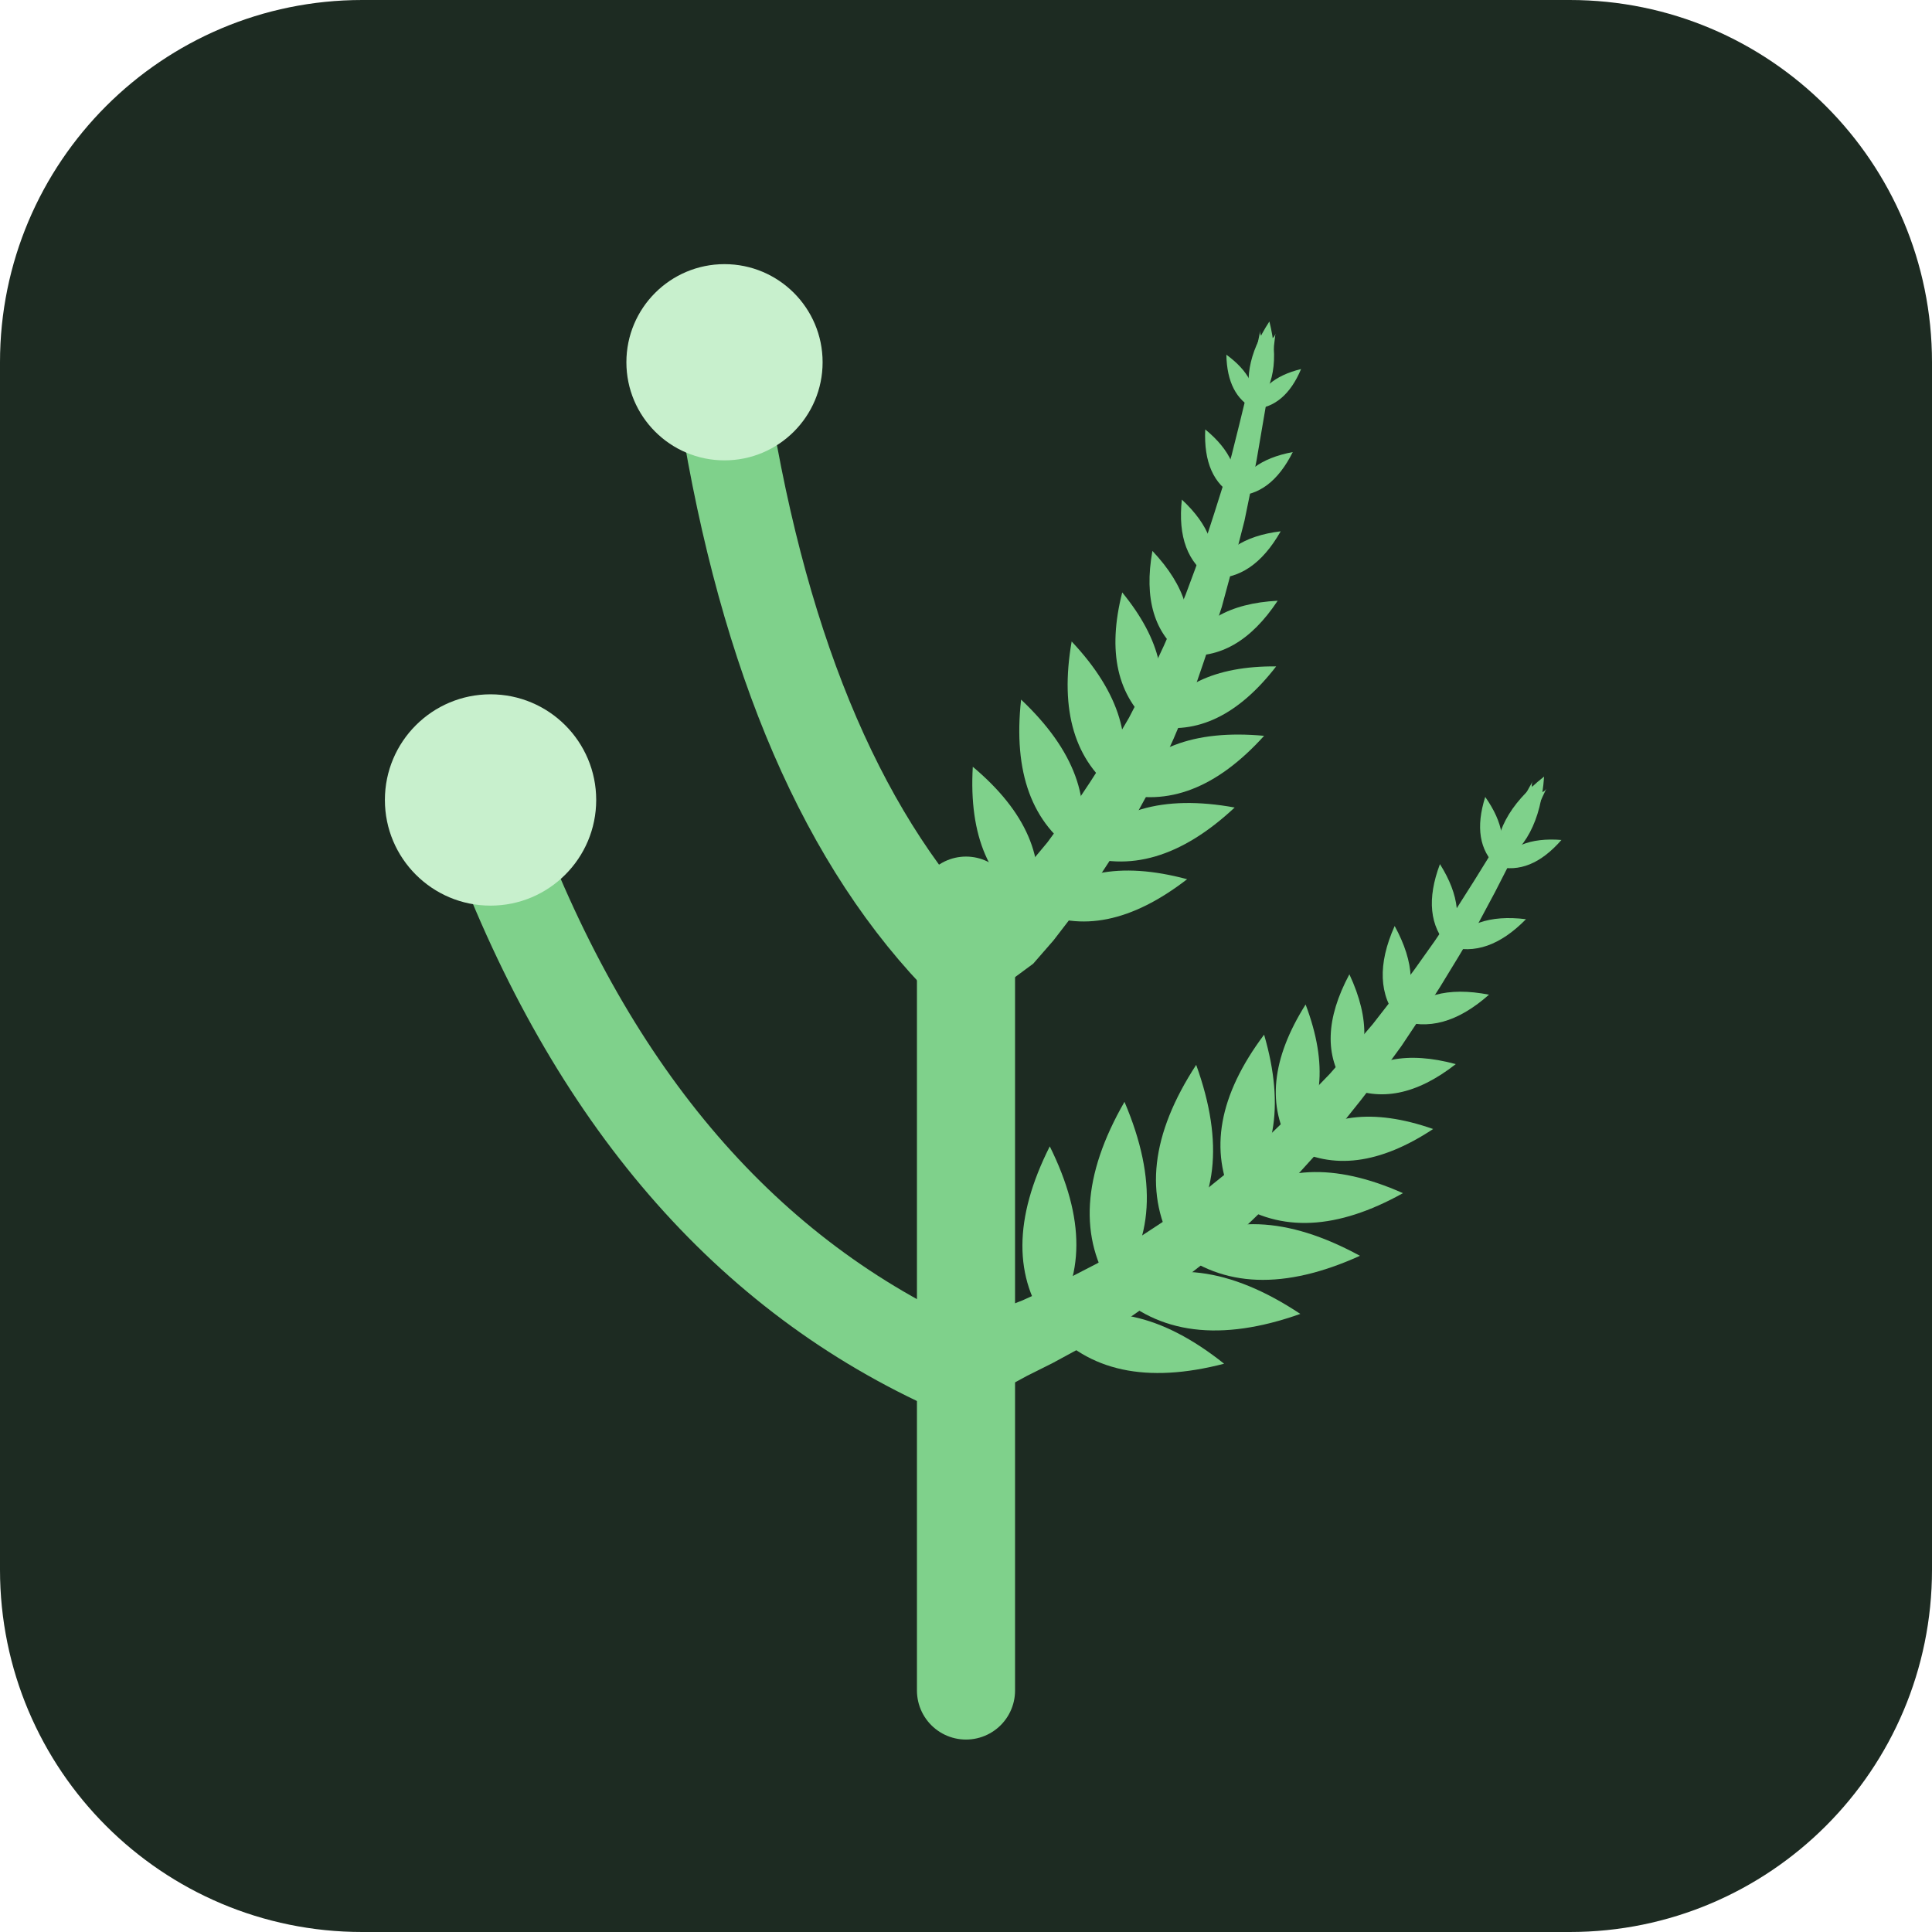
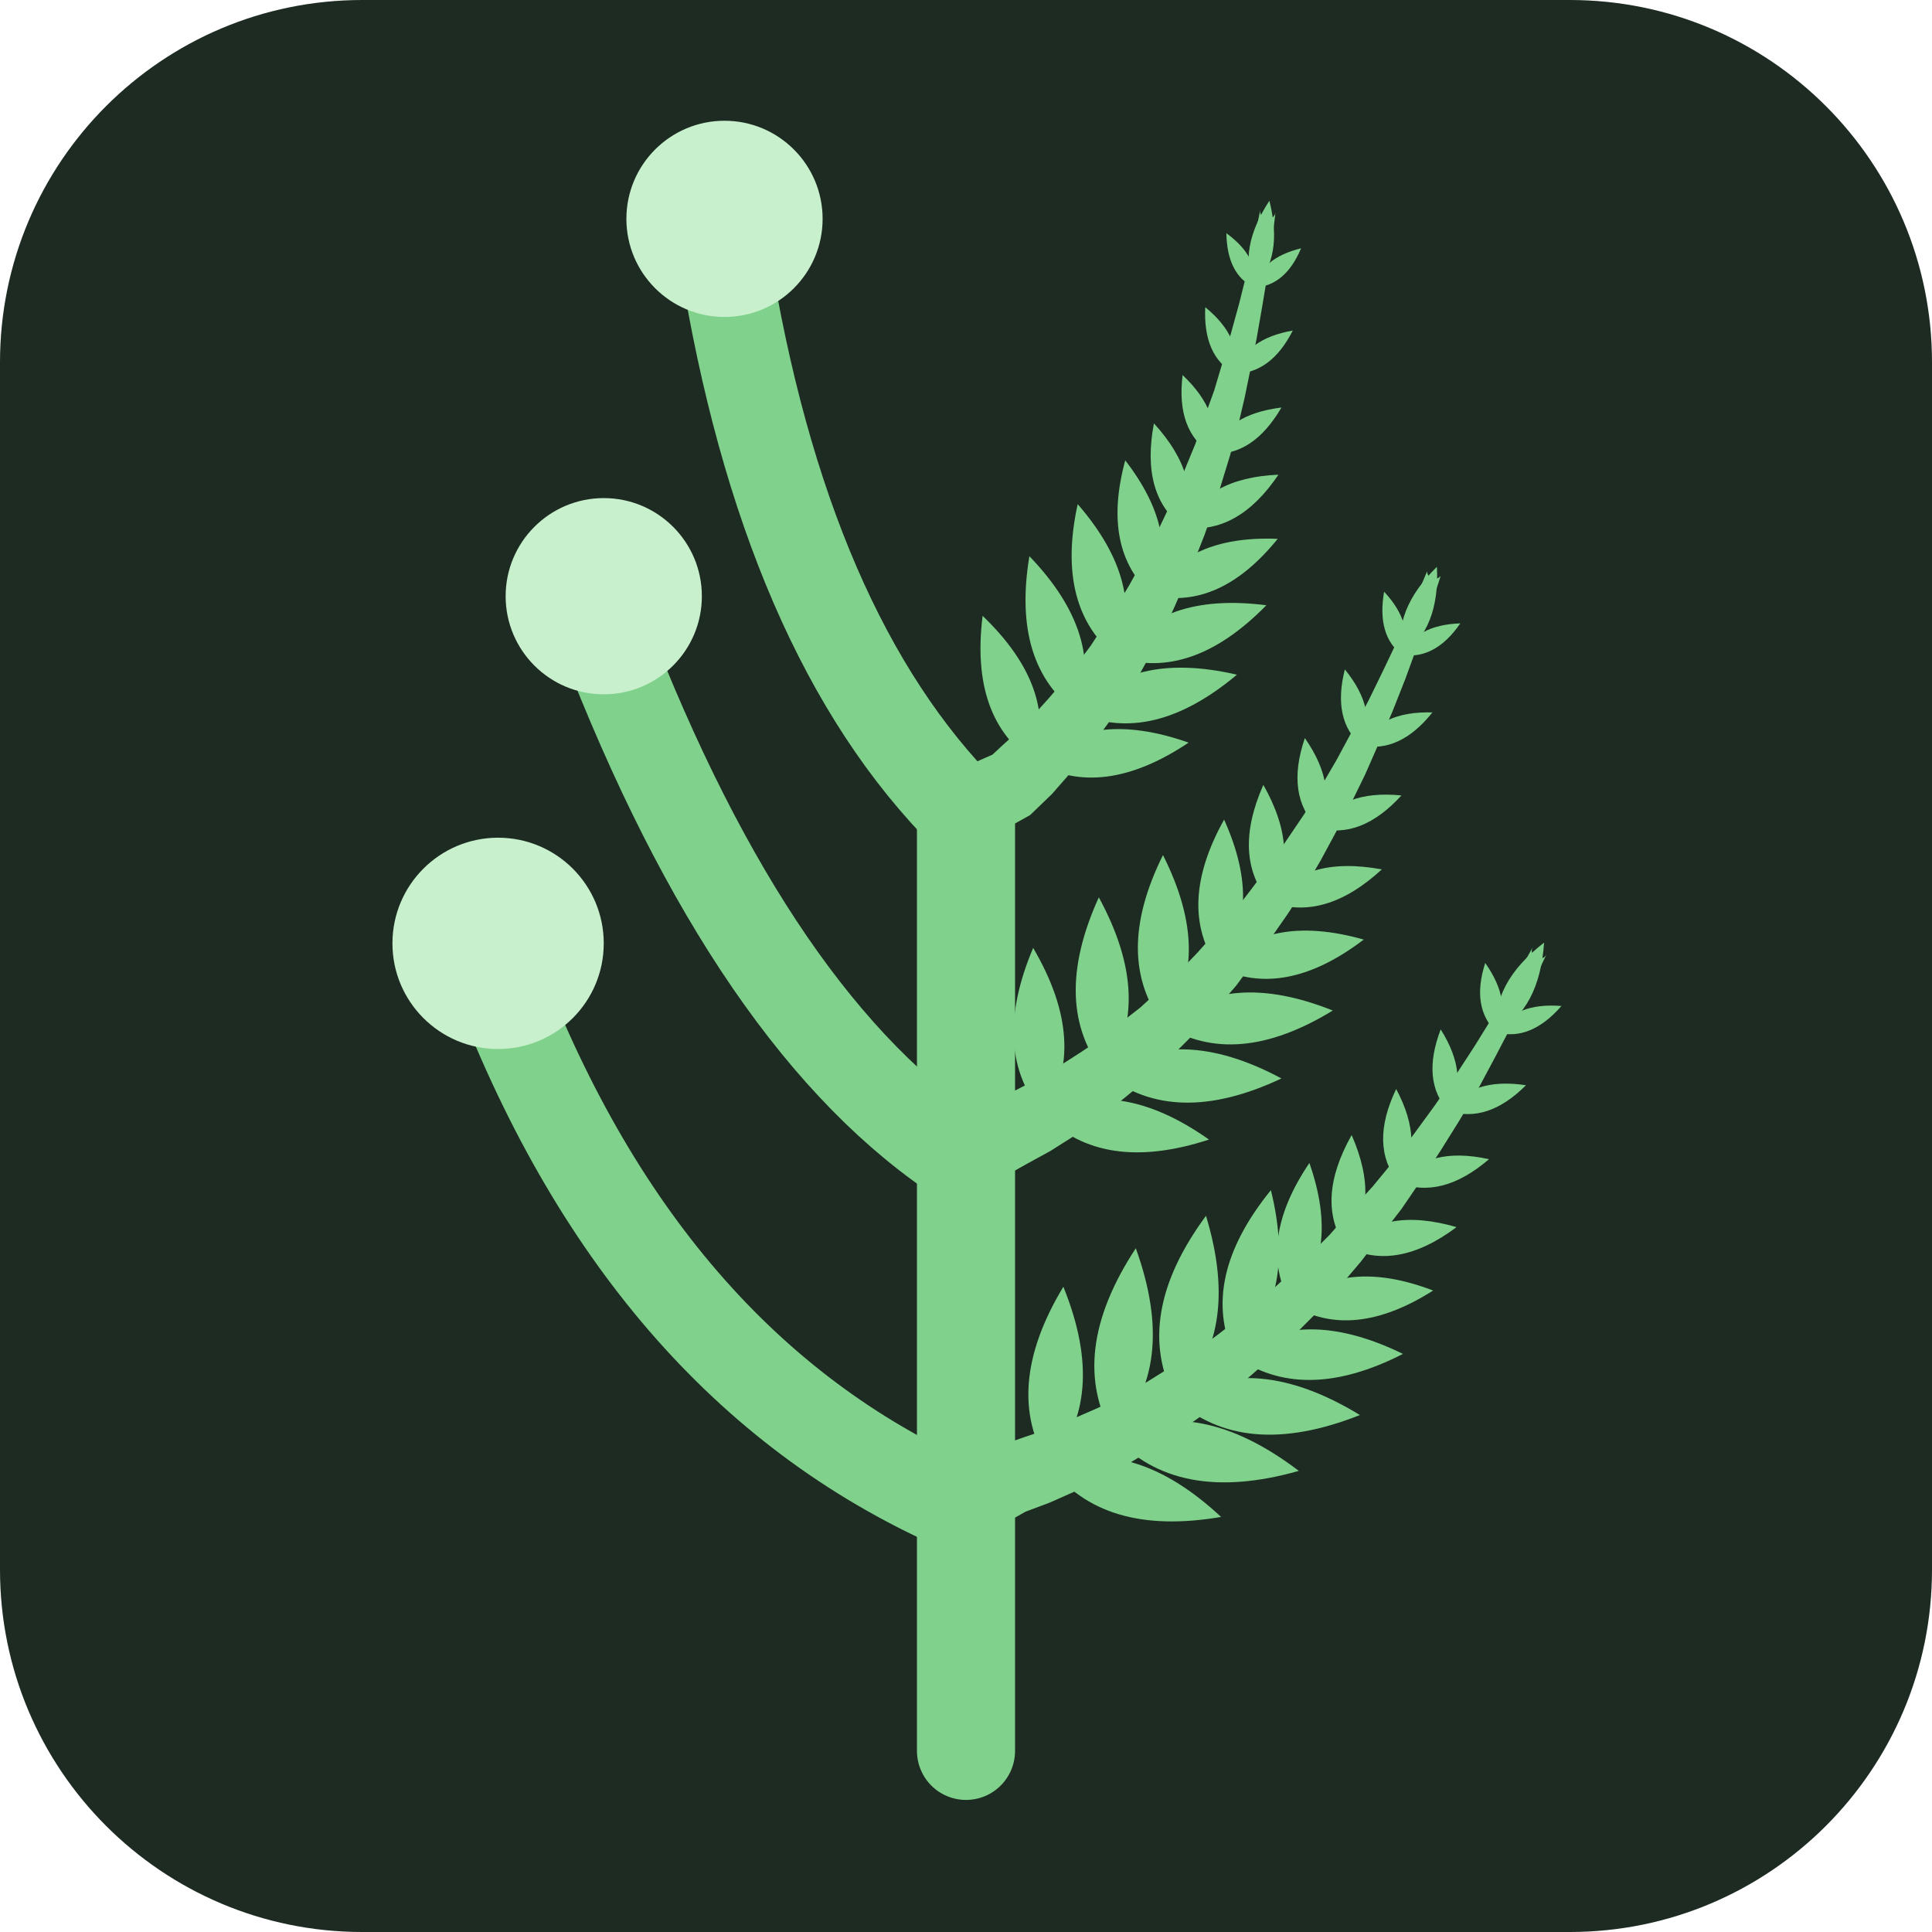
<svg xmlns="http://www.w3.org/2000/svg" width="256" height="256" viewBox="0 0 256 256">
  <rect width="256" height="256" rx="48" fill="#1d2b22" />
  <g fill="none" stroke="#7fd18b" stroke-linecap="round" stroke-width="12">
-     <path d="M128 224 V120" stroke-width="13" />
-     <path d="M128 182 Q86 164 66 112" />
-     <path d="M128 128 Q104 104 96 54" />
+     <path d="M128 232 V108" stroke-width="13" />
+     <path d="M128 200 Q86 182 66 130" />
+     <path d="M128 154 Q100 136 80 84" />
+     <path d="M128 108 Q104 84 96 34" />
  </g>
  <g fill="#c8f0cd">
-     <circle cx="65" cy="106" r="14" />
-     <circle cx="96" cy="48" r="13" />
+     <circle cx="66" cy="125" r="14" />
+     <circle cx="80" cy="79" r="13" />
+     <circle cx="96" cy="29" r="13" />
  </g>
  <g fill="#7fd18b">
-     <path d="M130.2 185.5 L136.1 182.3 L139.5 180.6 L143.0 178.7 L146.4 176.7 L149.8 174.5 L153.1 172.2 L156.4 169.8 L159.6 167.3 L162.8 164.6 L165.8 161.8 L168.9 158.8 L171.8 155.8 L174.7 152.6 L177.5 149.3 L180.3 145.8 L183.0 142.3 L185.7 138.6 L188.3 134.7 L190.8 130.8 L193.3 126.7 L195.8 122.5 L198.1 118.2 L200.4 113.7 L202.7 109.2 L204.9 104.5 A1.0 1.0 0 0 1 203.1 103.5 L203.1 103.5 L200.6 108.0 L198.0 112.4 L195.4 116.6 L192.8 120.7 L190.1 124.7 L187.4 128.5 L184.7 132.1 L181.9 135.7 L179.0 139.1 L176.2 142.3 L173.2 145.4 L170.3 148.4 L167.3 151.3 L164.3 154.0 L161.2 156.5 L158.1 159.0 L155.0 161.3 L151.8 163.4 L148.6 165.5 L145.4 167.4 L142.1 169.1 L138.8 170.8 L135.5 172.3 L131.9 173.7 L125.8 176.5Z" />
-     <path d="M130.8 132.2 L136.9 127.7 L139.6 124.6 L141.6 122.0 L143.6 119.2 L145.5 116.4 L147.4 113.5 L149.2 110.6 L150.8 107.5 L152.5 104.4 L154.0 101.2 L155.5 97.9 L156.9 94.6 L158.3 91.2 L159.5 87.7 L160.7 84.1 L161.9 80.4 L162.9 76.7 L163.9 72.9 L164.9 69.0 L165.7 65.1 L166.5 61.0 L167.2 56.9 L167.9 52.8 L168.5 48.5 L169.0 44.2 A1.0 1.0 0 0 1 167.0 43.8 L167.0 43.8 L166.1 48.1 L165.2 52.2 L164.2 56.3 L163.2 60.3 L162.1 64.2 L160.9 68.0 L159.7 71.7 L158.4 75.3 L157.1 78.8 L155.7 82.2 L154.2 85.6 L152.7 88.8 L151.2 92.0 L149.6 95.1 L147.9 98.0 L146.2 100.9 L144.4 103.7 L142.6 106.4 L140.7 109.0 L138.8 111.6 L136.8 114.0 L134.8 116.4 L132.7 118.6 L131.1 120.3 L125.2 123.8Z" />
+     <path d="M130.2 203.5 L135.9 200.3 L139.1 199.1 L142.7 197.5 L146.2 195.8 L149.6 193.9 L152.9 191.9 L156.2 189.7 L159.5 187.4 L162.6 184.9 L165.7 182.3 L168.8 179.6 L171.7 176.7 L174.7 173.7 L177.5 170.5 L180.3 167.2 L183.0 163.7 L185.7 160.2 L188.3 156.4 L190.8 152.6 L193.3 148.6 L195.8 144.4 L198.1 140.1 L200.4 135.7 L202.7 131.1 L204.9 126.5 A1.0 1.0 0 0 1 203.1 125.5 L203.1 125.5 L200.6 130.0 L198.0 134.4 L195.4 138.6 L192.8 142.6 L190.1 146.5 L187.4 150.2 L184.7 153.8 L181.9 157.2 L179.0 160.4 L176.2 163.6 L173.3 166.5 L170.3 169.3 L167.4 172.0 L164.4 174.5 L161.3 176.9 L158.3 179.1 L155.2 181.1 L152.0 183.1 L148.8 184.8 L145.6 186.5 L142.4 187.9 L139.1 189.3 L135.8 190.4 L132.1 191.7 L125.8 194.5Z" />
+     <path d="M130.2 157.5 L136.1 154.2 L139.2 152.5 L142.2 150.6 L145.2 148.5 L148.0 146.3 L150.8 144.0 L153.6 141.6 L156.2 139.0 L158.8 136.4 L161.3 133.5 L163.8 130.6 L166.1 127.5 L168.4 124.3 L170.7 121.0 L172.9 117.6 L175.0 114.0 L177.0 110.3 L179.0 106.5 L180.9 102.6 L182.7 98.5 L184.5 94.3 L186.2 90.0 L187.8 85.6 L189.4 81.0 L190.9 76.3 A1.0 1.0 0 0 1 189.1 75.7 L189.1 75.7 L187.2 80.2 L185.3 84.6 L183.3 88.8 L181.3 92.9 L179.2 96.8 L177.1 100.7 L175.0 104.3 L172.8 107.9 L170.5 111.3 L168.3 114.5 L165.9 117.7 L163.6 120.7 L161.1 123.5 L158.7 126.2 L156.2 128.8 L153.6 131.2 L151.1 133.5 L148.4 135.6 L145.8 137.7 L143.1 139.5 L140.3 141.3 L137.6 142.9 L134.7 144.4 L131.9 145.8 L125.8 148.5Z" />
+     <path d="M130.2 111.5 L136.5 108.0 L139.4 105.2 L141.5 102.8 L143.5 100.4 L145.4 97.8 L147.3 95.2 L149.1 92.5 L150.8 89.7 L152.4 86.8 L154.0 83.8 L155.5 80.7 L156.9 77.5 L158.3 74.2 L159.6 70.9 L160.8 67.5 L161.9 63.9 L163.0 60.3 L164.0 56.6 L164.9 52.8 L165.7 48.9 L166.5 44.9 L167.2 40.9 L167.9 36.7 L168.5 32.5 L169.0 28.2 A1.0 1.0 0 0 1 167.0 27.8 L167.0 27.8 L166.1 32.1 L165.2 36.2 L164.2 40.2 L163.1 44.2 L162.0 48.0 L160.9 51.7 L159.6 55.3 L158.4 58.8 L157.0 62.2 L155.7 65.5 L154.2 68.7 L152.7 71.8 L151.2 74.7 L149.6 77.6 L147.9 80.4 L146.2 83.0 L144.5 85.6 L142.7 88.0 L140.8 90.4 L138.9 92.6 L137.0 94.7 L135.0 96.8 L132.9 98.7 L131.5 100.0 L125.8 102.5Z" />
  </g>
  <g fill="#7fd18b">
-     <path d="M139.0 175.7 Q146.8 184.7 162.2 180.7 Q149.8 170.8 139.0 175.7Z" />
-     <path d="M139.0 175.7 Q146.2 166.2 139.1 151.9 Q131.9 166.2 139.0 175.7Z" />
-     <path d="M147.5 171.0 Q156.5 179.7 172.3 174.1 Q158.3 164.8 147.5 171.0Z" />
-     <path d="M147.5 171.0 Q155.6 161.5 149.0 146.0 Q140.6 160.6 147.5 171.0Z" />
-     <path d="M155.7 165.5 Q165.2 173.2 180.2 166.4 Q165.7 158.5 155.7 165.5Z" />
-     <path d="M155.7 165.5 Q164.1 156.6 158.5 141.1 Q149.5 154.9 155.7 165.5Z" />
-     <path d="M163.5 159.2 Q172.8 165.4 185.9 158.1 Q172.2 152.0 163.5 159.2Z" />
-     <path d="M163.5 159.2 Q171.7 151.5 167.5 137.1 Q158.5 149.1 163.5 159.2Z" />
-     <path d="M171.1 152.0 Q179.3 156.6 189.9 149.6 Q177.9 145.4 171.1 152.0Z" />
-     <path d="M171.1 152.0 Q177.5 145.0 173.0 133.1 Q166.2 143.9 171.1 152.0Z" />
-     <path d="M178.3 143.9 Q185.1 147.1 192.9 141.0 Q183.3 138.4 178.3 143.9Z" />
-     <path d="M178.3 143.9 Q183.0 138.1 178.8 129.1 Q174.1 137.9 178.3 143.9Z" />
-     <path d="M185.3 135.1 Q191.1 137.3 197.3 131.8 Q189.1 130.2 185.3 135.1Z" />
-     <path d="M185.3 135.1 Q188.8 130.0 184.8 122.7 Q181.4 130.3 185.3 135.1Z" />
-     <path d="M191.9 125.4 Q197.1 127.0 202.2 121.8 Q195.0 120.9 191.9 125.4Z" />
-     <path d="M191.9 125.4 Q194.7 120.7 190.8 114.5 Q188.2 121.4 191.9 125.4Z" />
-     <path d="M198.3 114.8 Q202.8 116.0 206.9 111.3 Q200.7 110.8 198.3 114.8Z" />
-     <path d="M198.3 114.8 Q200.4 110.7 196.8 105.6 Q194.9 111.6 198.3 114.8Z" />
-     <path d="M198.3 114.8 Q204.0 111.7 204.6 102.9 Q197.6 108.4 198.3 114.8Z" />
-     <path d="M137.1 120.6 Q146.3 125.0 157.3 116.5 Q143.9 112.9 137.1 120.6Z" />
-     <path d="M137.1 120.6 Q139.5 110.5 128.9 101.6 Q128.1 115.4 137.1 120.6Z" />
-     <path d="M142.8 113.1 Q153.0 116.9 163.6 107.0 Q149.3 104.4 142.8 113.1Z" />
-     <path d="M142.8 113.1 Q145.9 102.7 135.3 92.7 Q133.7 107.2 142.8 113.1Z" />
-     <path d="M148.0 105.0 Q158.1 107.9 167.5 97.5 Q153.5 96.2 148.0 105.0Z" />
-     <path d="M148.0 105.0 Q151.6 95.2 142.0 85.0 Q139.6 98.8 148.0 105.0Z" />
-     <path d="M152.7 96.2 Q161.6 98.0 169.1 88.3 Q156.9 88.2 152.7 96.2Z" />
-     <path d="M152.7 96.2 Q156.4 87.9 148.7 78.5 Q145.7 90.3 152.7 96.2Z" />
-     <path d="M156.8 86.8 Q164.0 87.6 169.3 79.6 Q159.7 80.1 156.8 86.8Z" />
-     <path d="M156.8 86.8 Q159.3 80.0 152.7 73.0 Q151.0 82.5 156.8 86.8Z" />
-     <path d="M160.5 76.6 Q166.0 76.9 169.7 70.4 Q162.3 71.3 160.5 76.6Z" />
-     <path d="M160.5 76.6 Q162.0 71.2 156.6 66.2 Q155.8 73.6 160.5 76.6Z" />
-     <path d="M163.6 65.7 Q168.4 65.7 171.3 59.9 Q164.9 61.1 163.6 65.7Z" />
-     <path d="M163.6 65.7 Q164.7 61.0 159.7 56.9 Q159.4 63.4 163.6 65.7Z" />
-     <path d="M166.2 54.2 Q170.3 53.9 172.4 48.9 Q167.1 50.2 166.2 54.2Z" />
-     <path d="M166.2 54.2 Q166.9 50.2 162.5 47.0 Q162.6 52.4 166.2 54.2Z" />
-     <path d="M166.2 54.2 Q170.1 50.1 168.2 42.6 Q164.0 49.0 166.2 54.2Z" />
+     <path d="M139.0 194.2 Q146.1 203.7 161.8 201.0 Q150.1 190.1 139.0 194.2Z" />
+     <path d="M139.0 194.2 Q146.9 185.3 140.9 170.5 Q132.7 184.1 139.0 194.2Z" />
+     <path d="M147.5 190.2 Q155.9 199.5 172.1 194.9 Q158.7 184.7 147.5 190.2Z" />
+     <path d="M147.5 190.2 Q156.2 181.2 150.5 165.4 Q141.3 179.4 147.5 190.2Z" />
+     <path d="M155.7 185.4 Q164.8 193.6 180.2 187.5 Q166.1 178.9 155.7 185.4Z" />
+     <path d="M155.7 185.4 Q164.6 176.9 159.8 161.1 Q150.0 174.4 155.7 185.4Z" />
+     <path d="M163.5 179.6 Q172.6 186.2 185.9 179.4 Q172.4 172.8 163.5 179.6Z" />
+     <path d="M163.5 179.6 Q172.0 172.3 168.4 157.7 Q158.9 169.4 163.5 179.6Z" />
+     <path d="M171.1 172.9 Q179.2 177.8 189.9 171.0 Q178.1 166.5 171.1 172.9Z" />
+     <path d="M171.1 172.9 Q177.7 166.1 173.5 154.1 Q166.4 164.6 171.1 172.9Z" />
+     <path d="M178.3 165.2 Q185.0 168.6 193.0 162.6 Q183.4 159.8 178.3 165.2Z" />
+     <path d="M178.3 165.2 Q183.1 159.5 179.1 150.4 Q174.2 159.1 178.3 165.2Z" />
+     <path d="M185.3 156.7 Q191.0 159.0 197.3 153.6 Q189.2 151.8 185.3 156.7Z" />
+     <path d="M185.3 156.7 Q188.9 151.6 185.0 144.3 Q181.4 151.8 185.3 156.7Z" />
+     <path d="M191.9 147.2 Q197.1 148.9 202.2 143.8 Q195.0 142.7 191.9 147.2Z" />
+     <path d="M191.9 147.2 Q194.8 142.6 190.9 136.4 Q188.3 143.2 191.9 147.2Z" />
+     <path d="M198.3 136.8 Q202.8 138.0 206.9 133.3 Q200.7 132.8 198.3 136.8Z" />
+     <path d="M198.3 136.8 Q200.4 132.7 196.8 127.6 Q194.9 133.5 198.3 136.8Z" />
+     <path d="M198.3 136.8 Q204.0 133.7 204.6 124.9 Q197.6 130.3 198.3 136.8Z" />
+     <path d="M138.3 147.7 Q146.1 155.6 160.2 151.0 Q148.0 142.4 138.3 147.7Z" />
+     <path d="M138.3 147.7 Q144.4 138.4 136.9 125.6 Q131.1 139.3 138.3 147.7Z" />
+     <path d="M146.4 142.3 Q155.6 149.6 169.8 142.9 Q156.0 135.5 146.4 142.3Z" />
+     <path d="M146.4 142.3 Q153.1 132.7 145.6 118.9 Q139.1 133.2 146.4 142.3Z" />
+     <path d="M154.2 135.8 Q163.7 141.8 176.6 133.9 Q162.6 128.3 154.2 135.8Z" />
+     <path d="M154.2 135.8 Q160.9 126.8 154.1 113.3 Q147.4 126.8 154.2 135.8Z" />
+     <path d="M161.4 128.2 Q170.2 132.5 180.7 124.5 Q168.0 120.9 161.4 128.2Z" />
+     <path d="M161.4 128.2 Q167.6 120.6 162.2 108.6 Q155.8 120.1 161.4 128.2Z" />
+     <path d="M168.2 119.5 Q175.5 122.2 183.1 115.2 Q172.9 113.3 168.2 119.5Z" />
+     <path d="M168.2 119.5 Q172.5 113.0 167.4 104.0 Q163.2 113.5 168.2 119.5Z" />
+     <path d="M174.6 109.7 Q180.3 111.3 185.7 105.4 Q177.7 104.6 174.6 109.7Z" />
+     <path d="M174.6 109.7 Q177.5 104.4 172.9 97.8 Q170.3 105.4 174.6 109.7Z" />
+     <path d="M180.4 98.8 Q185.5 99.8 189.8 94.4 Q182.8 94.2 180.4 98.8Z" />
+     <path d="M180.4 98.8 Q182.6 94.1 178.2 88.7 Q176.5 95.4 180.4 98.8Z" />
+     <path d="M185.8 86.8 Q190.2 87.4 193.5 82.6 Q187.6 82.8 185.8 86.8Z" />
+     <path d="M185.8 86.8 Q187.4 82.7 183.4 78.4 Q182.4 84.2 185.8 86.8Z" />
+     <path d="M185.8 86.8 Q190.8 83.3 190.4 75.1 Q184.5 80.9 185.8 86.8Z" />
+     <path d="M137.1 101.0 Q146.0 106.1 157.5 98.4 Q144.4 93.8 137.1 101.0Z" />
+     <path d="M137.1 101.0 Q140.2 91.2 130.2 81.6 Q128.5 95.3 137.1 101.0Z" />
+     <path d="M142.8 94.5 Q152.7 98.8 163.9 89.4 Q149.7 86.1 142.8 94.5Z" />
+     <path d="M142.8 94.5 Q146.5 84.2 136.4 73.7 Q134.0 88.1 142.8 94.5Z" />
+     <path d="M148.0 87.1 Q157.9 90.3 167.8 80.2 Q153.8 78.4 148.0 87.1Z" />
+     <path d="M148.0 87.1 Q152.0 77.4 142.8 66.8 Q139.8 80.5 148.0 87.1Z" />
+     <path d="M152.7 78.9 Q161.6 80.9 169.3 71.4 Q157.1 70.9 152.7 78.9Z" />
+     <path d="M152.7 78.9 Q156.6 70.7 149.1 61.0 Q145.9 72.8 152.7 78.9Z" />
+     <path d="M156.8 69.9 Q164.0 70.9 169.4 62.9 Q159.8 63.3 156.8 69.9Z" />
+     <path d="M156.8 69.9 Q159.4 63.2 152.9 56.1 Q151.1 65.6 156.8 69.9Z" />
+     <path d="M160.5 60.1 Q166.0 60.5 169.8 54.0 Q162.4 54.9 160.5 60.1Z" />
+     <path d="M160.5 60.1 Q162.1 54.8 156.7 49.7 Q155.8 57.1 160.5 60.1Z" />
+     <path d="M163.6 49.5 Q168.4 49.5 171.3 43.8 Q165.0 44.9 163.6 49.5Z" />
+     <path d="M163.6 49.5 Q164.7 44.8 159.7 40.7 Q159.4 47.2 163.6 49.5Z" />
+     <path d="M166.2 38.1 Q170.3 37.9 172.4 32.9 Q167.1 34.2 166.2 38.1Z" />
+     <path d="M166.2 38.1 Q166.9 34.1 162.5 30.9 Q162.6 36.4 166.2 38.1Z" />
+     <path d="M166.2 38.1 Q170.1 34.1 168.2 26.6 Q164.0 33.0 166.2 38.1Z" />
  </g>
</svg>
